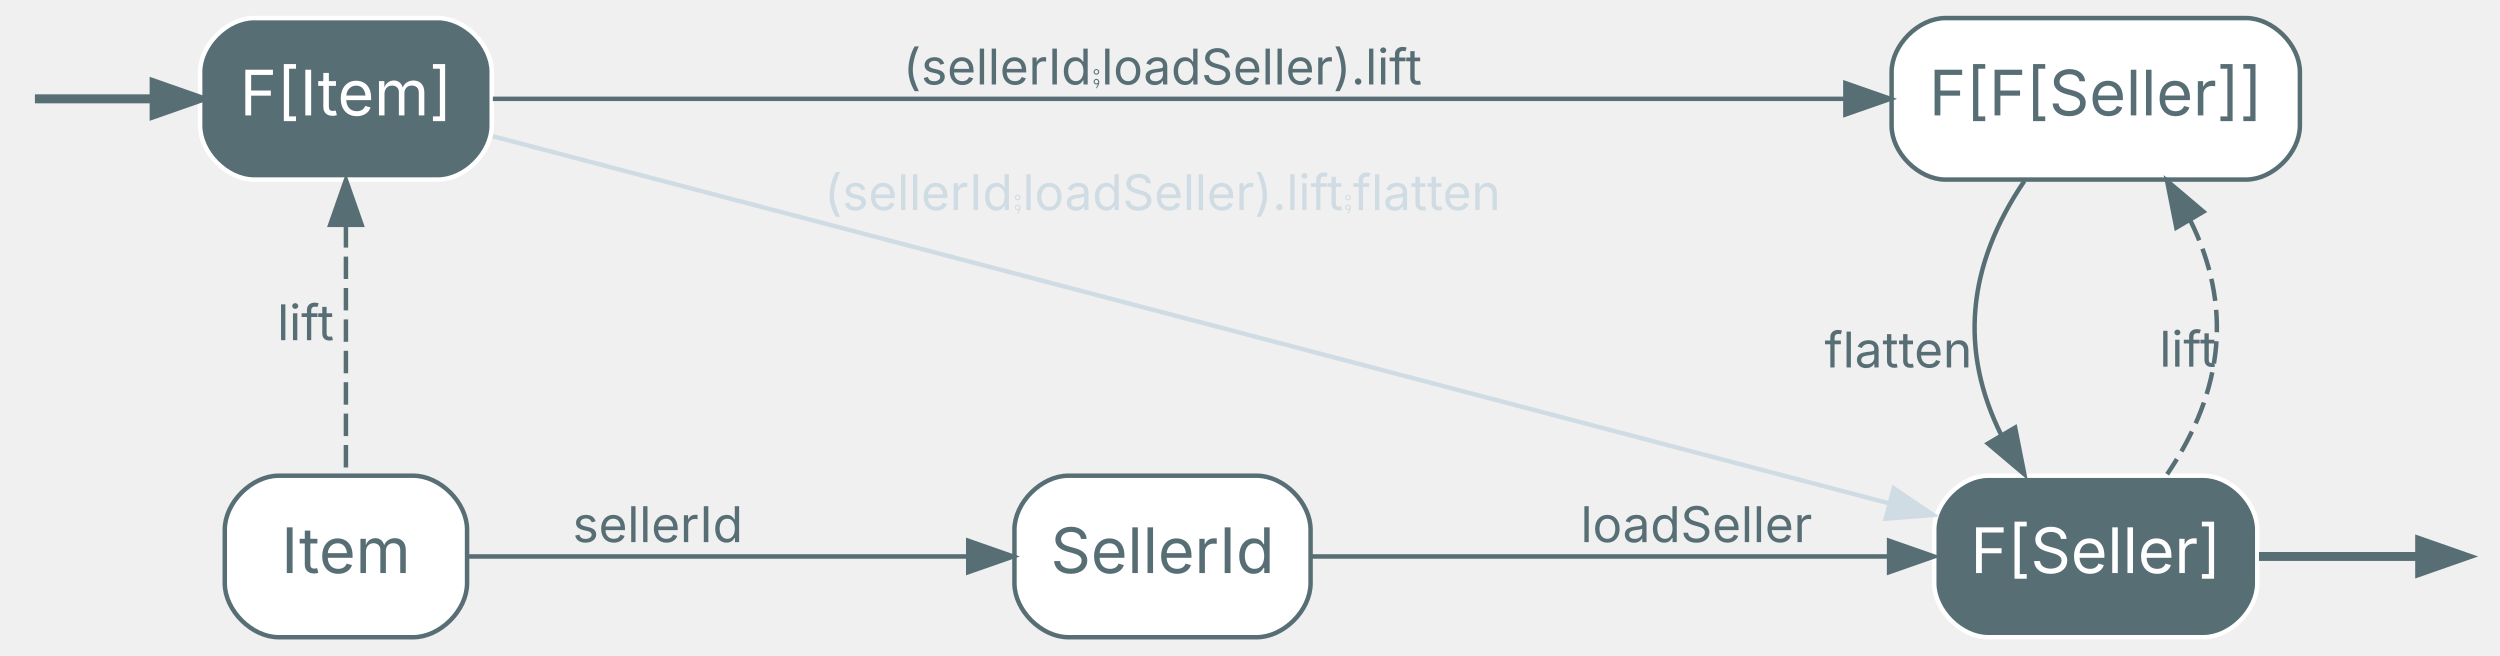
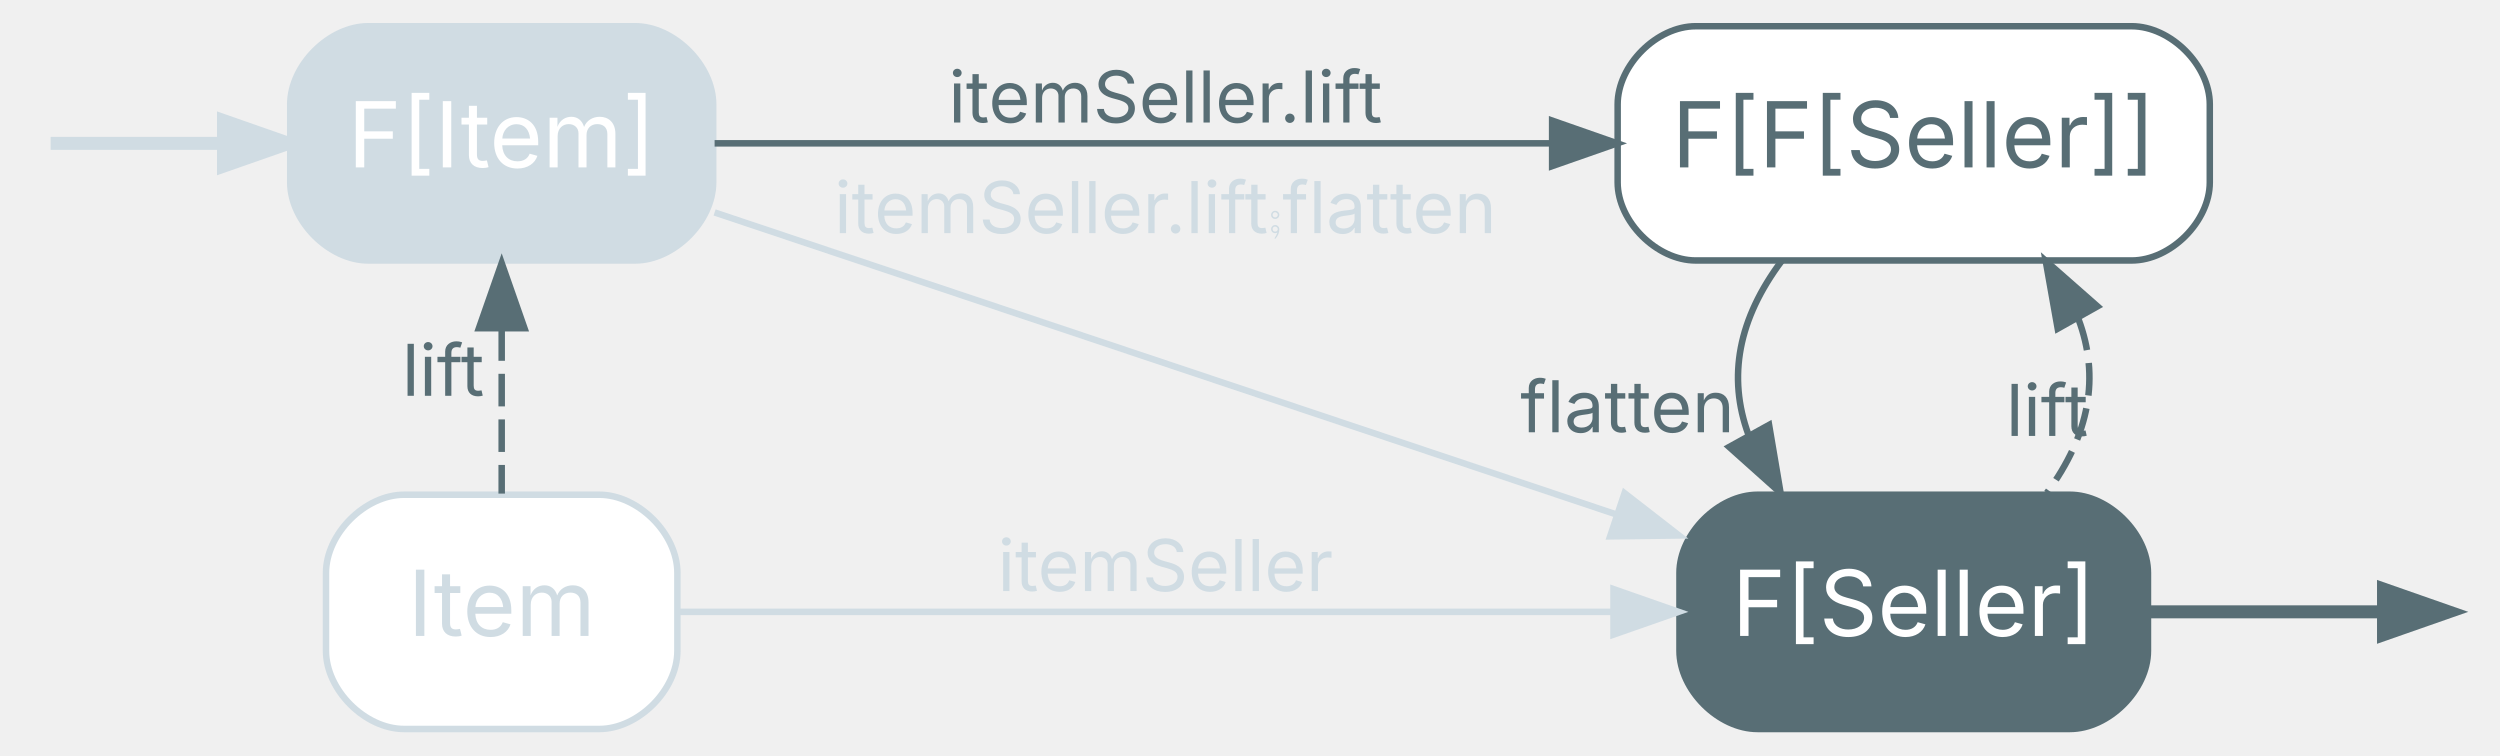
- <svg xmlns="http://www.w3.org/2000/svg" width="557pt" height="146pt" viewBox="0.00 0.00 557.20 146.00">
-   <g id="graph0" class="graph" transform="scale(1 1) rotate(0) translate(4 142)">
-     <g id="node3" class="node start">
-       <path fill="#586e75" stroke="#ffffff" d="M93.6,-138C93.6,-138 52.6,-138 52.6,-138 46.6,-138 40.6,-132 40.6,-126 40.6,-126 40.6,-114 40.6,-114 40.6,-108 46.6,-102 52.6,-102 52.6,-102 93.6,-102 93.6,-102 99.6,-102 105.6,-108 105.6,-114 105.6,-114 105.6,-126 105.6,-126 105.6,-132 99.6,-138 93.6,-138" />
-       <text text-anchor="middle" x="73.1" y="-116.3" font-family="Inter,Arial" font-size="14.00" fill="#ffffff">F[Item]</text>
+ <svg xmlns="http://www.w3.org/2000/svg" width="384pt" height="116pt" viewBox="0.00 0.00 384.20 116.00">
+   <g id="graph0" class="graph" transform="scale(1 1) rotate(0) translate(4 112)">
+     <g id="node3" class="node start,disabled">
+       <path fill="#d0dce3" stroke="#d0dce3" d="M93.6,-108C93.6,-108 52.6,-108 52.6,-108 46.6,-108 40.6,-102 40.6,-96 40.6,-96 40.6,-84 40.6,-84 40.6,-78 46.6,-72 52.6,-72 52.6,-72 93.6,-72 93.6,-72 99.6,-72 105.6,-78 105.6,-84 105.6,-84 105.6,-96 105.6,-96 105.6,-102 99.6,-108 93.6,-108" />
+       <text text-anchor="middle" x="73.1" y="-86.3" font-family="Inter,Arial" font-size="14.00" fill="#ffffff">F[Item]</text>
    </g>
-     <g id="edge8" class="edge start">
-       <path fill="none" stroke="#586e75" stroke-width="2" d="M3.78,-120C7.02,-120 17.87,-120 30,-120" />
-       <polygon fill="#586e75" stroke="#586e75" stroke-width="2" points="30.35,-123.5 40.35,-120 30.35,-116.5 30.35,-123.5" />
+     <g id="edge7" class="edge start,disabled">
+       <path fill="none" stroke="#d0dce3" stroke-width="2" d="M3.78,-90C7.02,-90 17.87,-90 30,-90" />
+       <polygon fill="#d0dce3" stroke="#d0dce3" stroke-width="2" points="30.35,-93.5 40.35,-90 30.35,-86.5 30.35,-93.5" />
    </g>
    <g id="node4" class="node">
-       <path fill="#ffffff" stroke="#586e75" d="M496.6,-138C496.6,-138 429.6,-138 429.6,-138 423.6,-138 417.6,-132 417.6,-126 417.6,-126 417.6,-114 417.6,-114 417.6,-108 423.6,-102 429.6,-102 429.6,-102 496.6,-102 496.6,-102 502.6,-102 508.6,-108 508.6,-114 508.6,-114 508.6,-126 508.6,-126 508.6,-132 502.6,-138 496.6,-138" />
-       <text text-anchor="middle" x="463.1" y="-116.3" font-family="Inter,Arial" font-size="14.00" fill="#586e75">F[F[Seller]]</text>
+       <path fill="#ffffff" stroke="#586e75" d="M323.6,-108C323.6,-108 256.6,-108 256.6,-108 250.6,-108 244.6,-102 244.6,-96 244.6,-96 244.6,-84 244.6,-84 244.6,-78 250.6,-72 256.6,-72 256.6,-72 323.6,-72 323.6,-72 329.6,-72 335.6,-78 335.6,-84 335.6,-84 335.6,-96 335.6,-96 335.6,-102 329.6,-108 323.6,-108" />
+       <text text-anchor="middle" x="290.1" y="-86.3" font-family="Inter,Arial" font-size="14.00" fill="#586e75">F[F[Seller]]</text>
+     </g>
+     <g id="edge5" class="edge">
+       <path fill="none" stroke="#586e75" d="M105.82,-90C139.64,-90 193.8,-90 234.49,-90" />
+       <polygon fill="#586e75" stroke="#586e75" points="234.53,-93.5 244.53,-90 234.53,-86.5 234.53,-93.5" />
+       <text text-anchor="middle" x="175.1" y="-93.2" font-family="Inter,Arial" font-size="11.00" fill="#586e75">itemSeller.lift</text>
+     </g>
+     <g id="node5" class="node goal">
+       <path fill="#586e75" stroke="#586e75" d="M314.1,-36C314.1,-36 266.1,-36 266.1,-36 260.1,-36 254.1,-30 254.1,-24 254.1,-24 254.1,-12 254.1,-12 254.1,-6 260.1,0 266.1,0 266.1,0 314.1,0 314.1,0 320.1,0 326.1,-6 326.1,-12 326.1,-12 326.1,-24 326.1,-24 326.1,-30 320.1,-36 314.1,-36" />
+       <text text-anchor="middle" x="290.1" y="-14.3" font-family="Inter,Arial" font-size="14.00" fill="#ffffff">F[Seller]</text>
+     </g>
+     <g id="edge4" class="edge disabled">
+       <path fill="none" stroke="#d0dce3" d="M105.82,-79.38C142.48,-67.1 203.06,-46.81 244.46,-32.95" />
+       <polygon fill="#d0dce3" stroke="#d0dce3" points="245.66,-36.24 254.03,-29.74 243.44,-29.6 245.66,-36.24" />
+       <text text-anchor="middle" x="175.1" y="-76.2" font-family="Inter,Arial" font-size="11.00" fill="#d0dce3">itemSeller.lift⨾flatten</text>
+     </g>
+     <g id="node6" class="node disabled">
+       <path fill="#ffffff" stroke="#d0dce3" d="M88.1,-36C88.1,-36 58.1,-36 58.1,-36 52.1,-36 46.1,-30 46.1,-24 46.1,-24 46.1,-12 46.1,-12 46.1,-6 52.1,0 58.1,0 58.1,0 88.1,0 88.1,0 94.1,0 100.1,-6 100.1,-12 100.1,-12 100.1,-24 100.1,-24 100.1,-30 94.1,-36 88.1,-36" />
+       <text text-anchor="middle" x="73.1" y="-14.3" font-family="Inter,Arial" font-size="14.00" fill="#d0dce3">Item</text>
+     </g>
+     <g id="edge1" class="edge lift">
+       <path fill="none" stroke="#586e75" stroke-dasharray="5,2" d="M73.1,-61.58C73.1,-53.03 73.1,-43.87 73.1,-36.17" />
+       <polygon fill="#586e75" stroke="#586e75" points="69.6,-61.59 73.1,-71.59 76.6,-61.59 69.6,-61.59" />
+       <text text-anchor="middle" x="64.1" y="-51.2" font-family="Inter,Arial" font-size="11.00" fill="#586e75">lift</text>
+     </g>
+     <g id="edge2" class="edge lift">
+       <path fill="none" stroke="#586e75" stroke-dasharray="5,2" d="M315.4,-63.04C318.76,-54.12 317.14,-45.2 310.56,-36.28" />
+       <polygon fill="#586e75" stroke="#586e75" points="312.23,-61.52 310.38,-71.95 318.34,-64.95 312.23,-61.52" />
+       <text text-anchor="middle" x="310.6" y="-45.04" font-family="Inter,Arial" font-size="11.00" fill="#586e75">lift</text>
    </g>
    <g id="edge6" class="edge">
-       <path fill="none" stroke="#586e75" d="M105.85,-120C171.89,-120 324.75,-120 407.13,-120" />
-       <polygon fill="#586e75" stroke="#586e75" points="407.3,-123.5 417.3,-120 407.3,-116.5 407.3,-123.5" />
-       <text text-anchor="middle" x="255.1" y="-123.2" font-family="Inter,Arial" font-size="11.00" fill="#586e75">(sellerId⨾loadSeller).lift</text>
+       <path fill="none" stroke="#586e75" d="M269.82,-71.95C263.14,-63.04 261.44,-54.12 264.71,-45.2" />
+       <polygon fill="#586e75" stroke="#586e75" points="267.87,-46.73 269.64,-36.28 261.74,-43.34 267.87,-46.73" />
+       <text text-anchor="middle" x="246.1" y="-45.6" font-family="Inter,Arial" font-size="11.00" fill="#586e75">flatten</text>
    </g>
-     <g id="node5" class="node goal">
-       <path fill="#586e75" stroke="#ffffff" d="M487.1,-36C487.1,-36 439.1,-36 439.1,-36 433.1,-36 427.1,-30 427.1,-24 427.1,-24 427.1,-12 427.1,-12 427.1,-6 433.1,0 439.1,0 439.1,0 487.1,0 487.1,0 493.1,0 499.1,-6 499.1,-12 499.1,-12 499.1,-24 499.1,-24 499.1,-30 493.1,-36 487.1,-36" />
-       <text text-anchor="middle" x="463.1" y="-14.3" font-family="Inter,Arial" font-size="14.00" fill="#ffffff">F[Seller]</text>
+     <g id="edge8" class="edge goal">
+       <path fill="none" stroke="#586e75" stroke-width="2" d="M326.48,-18C339.29,-18 352.86,-18 362.09,-18" />
+       <polygon fill="#586e75" stroke="#586e75" stroke-width="2" points="362.3,-21.5 372.3,-18 362.3,-14.5 362.3,-21.5" />
    </g>
-     <g id="edge5" class="edge disabled">
-       <path fill="none" stroke="#d0dce3" d="M105.85,-111.65C174.67,-93.56 337.75,-50.69 417.14,-29.82" />
-       <polygon fill="#d0dce3" stroke="#d0dce3" points="418.07,-33.19 426.85,-27.27 416.29,-26.42 418.07,-33.19" />
-       <text text-anchor="middle" x="255.1" y="-95.2" font-family="Inter,Arial" font-size="11.00" fill="#d0dce3">(sellerId⨾loadSeller).lift⨾flatten</text>
-     </g>
-     <g id="node6" class="node">
-       <path fill="#ffffff" stroke="#586e75" d="M88.1,-36C88.1,-36 58.1,-36 58.1,-36 52.1,-36 46.1,-30 46.1,-24 46.1,-24 46.1,-12 46.1,-12 46.1,-6 52.1,0 58.1,0 58.1,0 88.1,0 88.1,0 94.1,0 100.1,-6 100.1,-12 100.1,-12 100.1,-24 100.1,-24 100.1,-30 94.1,-36 88.1,-36" />
-       <text text-anchor="middle" x="73.1" y="-14.3" font-family="Inter,Arial" font-size="14.00" fill="#586e75">Item</text>
-     </g>
-     <g id="edge1" class="edge lift">
-       <path fill="none" stroke="#586e75" stroke-dasharray="5,2" d="M73.1,-91.84C73.1,-74.09 73.1,-51.68 73.1,-36.24" />
-       <polygon fill="#586e75" stroke="#586e75" points="69.6,-91.92 73.1,-101.92 76.6,-91.92 69.6,-91.92" />
-       <text text-anchor="middle" x="64.1" y="-66.2" font-family="Inter,Arial" font-size="11.00" fill="#586e75">lift</text>
-     </g>
-     <g id="edge2" class="edge lift">
-       <path fill="none" stroke="#586e75" stroke-dasharray="5,2" d="M484.11,-93.02C493.53,-74.12 491.84,-55.22 479.02,-36.33" />
-       <polygon fill="#586e75" stroke="#586e75" points="481.06,-91.3 479,-101.7 487.09,-94.85 481.06,-91.3" />
-       <text text-anchor="middle" x="483.6" y="-60.3" font-family="Inter,Arial" font-size="11.00" fill="#586e75">lift</text>
-     </g>
-     <g id="edge7" class="edge">
-       <path fill="none" stroke="#586e75" d="M447.2,-101.7C434.37,-82.8 432.66,-63.91 442.07,-45.01" />
-       <polygon fill="#586e75" stroke="#586e75" points="445.13,-46.72 447.18,-36.33 439.09,-43.17 445.13,-46.72" />
-       <text text-anchor="middle" x="419.1" y="-60.12" font-family="Inter,Arial" font-size="11.00" fill="#586e75">flatten</text>
-     </g>
-     <g id="edge9" class="edge goal">
-       <path fill="none" stroke="#586e75" stroke-width="2" d="M499.48,-18C512.29,-18 525.86,-18 535.09,-18" />
-       <polygon fill="#586e75" stroke="#586e75" stroke-width="2" points="535.3,-21.5 545.3,-18 535.3,-14.5 535.3,-21.5" />
-     </g>
-     <g id="node7" class="node">
-       <path fill="#ffffff" stroke="#586e75" d="M276.1,-36C276.1,-36 234.1,-36 234.1,-36 228.1,-36 222.1,-30 222.1,-24 222.1,-24 222.1,-12 222.1,-12 222.1,-6 228.1,0 234.1,0 234.1,0 276.1,0 276.1,0 282.1,0 288.1,-6 288.1,-12 288.1,-12 288.1,-24 288.1,-24 288.1,-30 282.1,-36 276.1,-36" />
-       <text text-anchor="middle" x="255.1" y="-14.3" font-family="Inter,Arial" font-size="14.00" fill="#586e75">SellerId</text>
-     </g>
-     <g id="edge3" class="edge">
-       <path fill="none" stroke="#586e75" d="M100.27,-18C129.43,-18 177.01,-18 211.54,-18" />
-       <polygon fill="#586e75" stroke="#586e75" points="211.8,-21.5 221.8,-18 211.8,-14.5 211.8,-21.5" />
-       <text text-anchor="middle" x="142.6" y="-21.2" font-family="Inter,Arial" font-size="11.00" fill="#586e75">sellerId</text>
-     </g>
-     <g id="edge4" class="edge">
-       <path fill="none" stroke="#586e75" d="M288.29,-18C322.88,-18 378.12,-18 417.03,-18" />
-       <polygon fill="#586e75" stroke="#586e75" points="417.04,-21.5 427.04,-18 417.04,-14.5 417.04,-21.5" />
-       <text text-anchor="middle" x="374.1" y="-21.2" font-family="Inter,Arial" font-size="11.00" fill="#586e75">loadSeller</text>
+     <g id="edge3" class="edge disabled">
+       <path fill="none" stroke="#d0dce3" d="M100.46,-18C136.17,-18 200.44,-18 243.93,-18" />
+       <polygon fill="#d0dce3" stroke="#d0dce3" points="243.96,-21.5 253.96,-18 243.96,-14.5 243.96,-21.5" />
+       <text text-anchor="middle" x="175.1" y="-21.2" font-family="Inter,Arial" font-size="11.00" fill="#d0dce3">itemSeller</text>
    </g>
  </g>
</svg>
